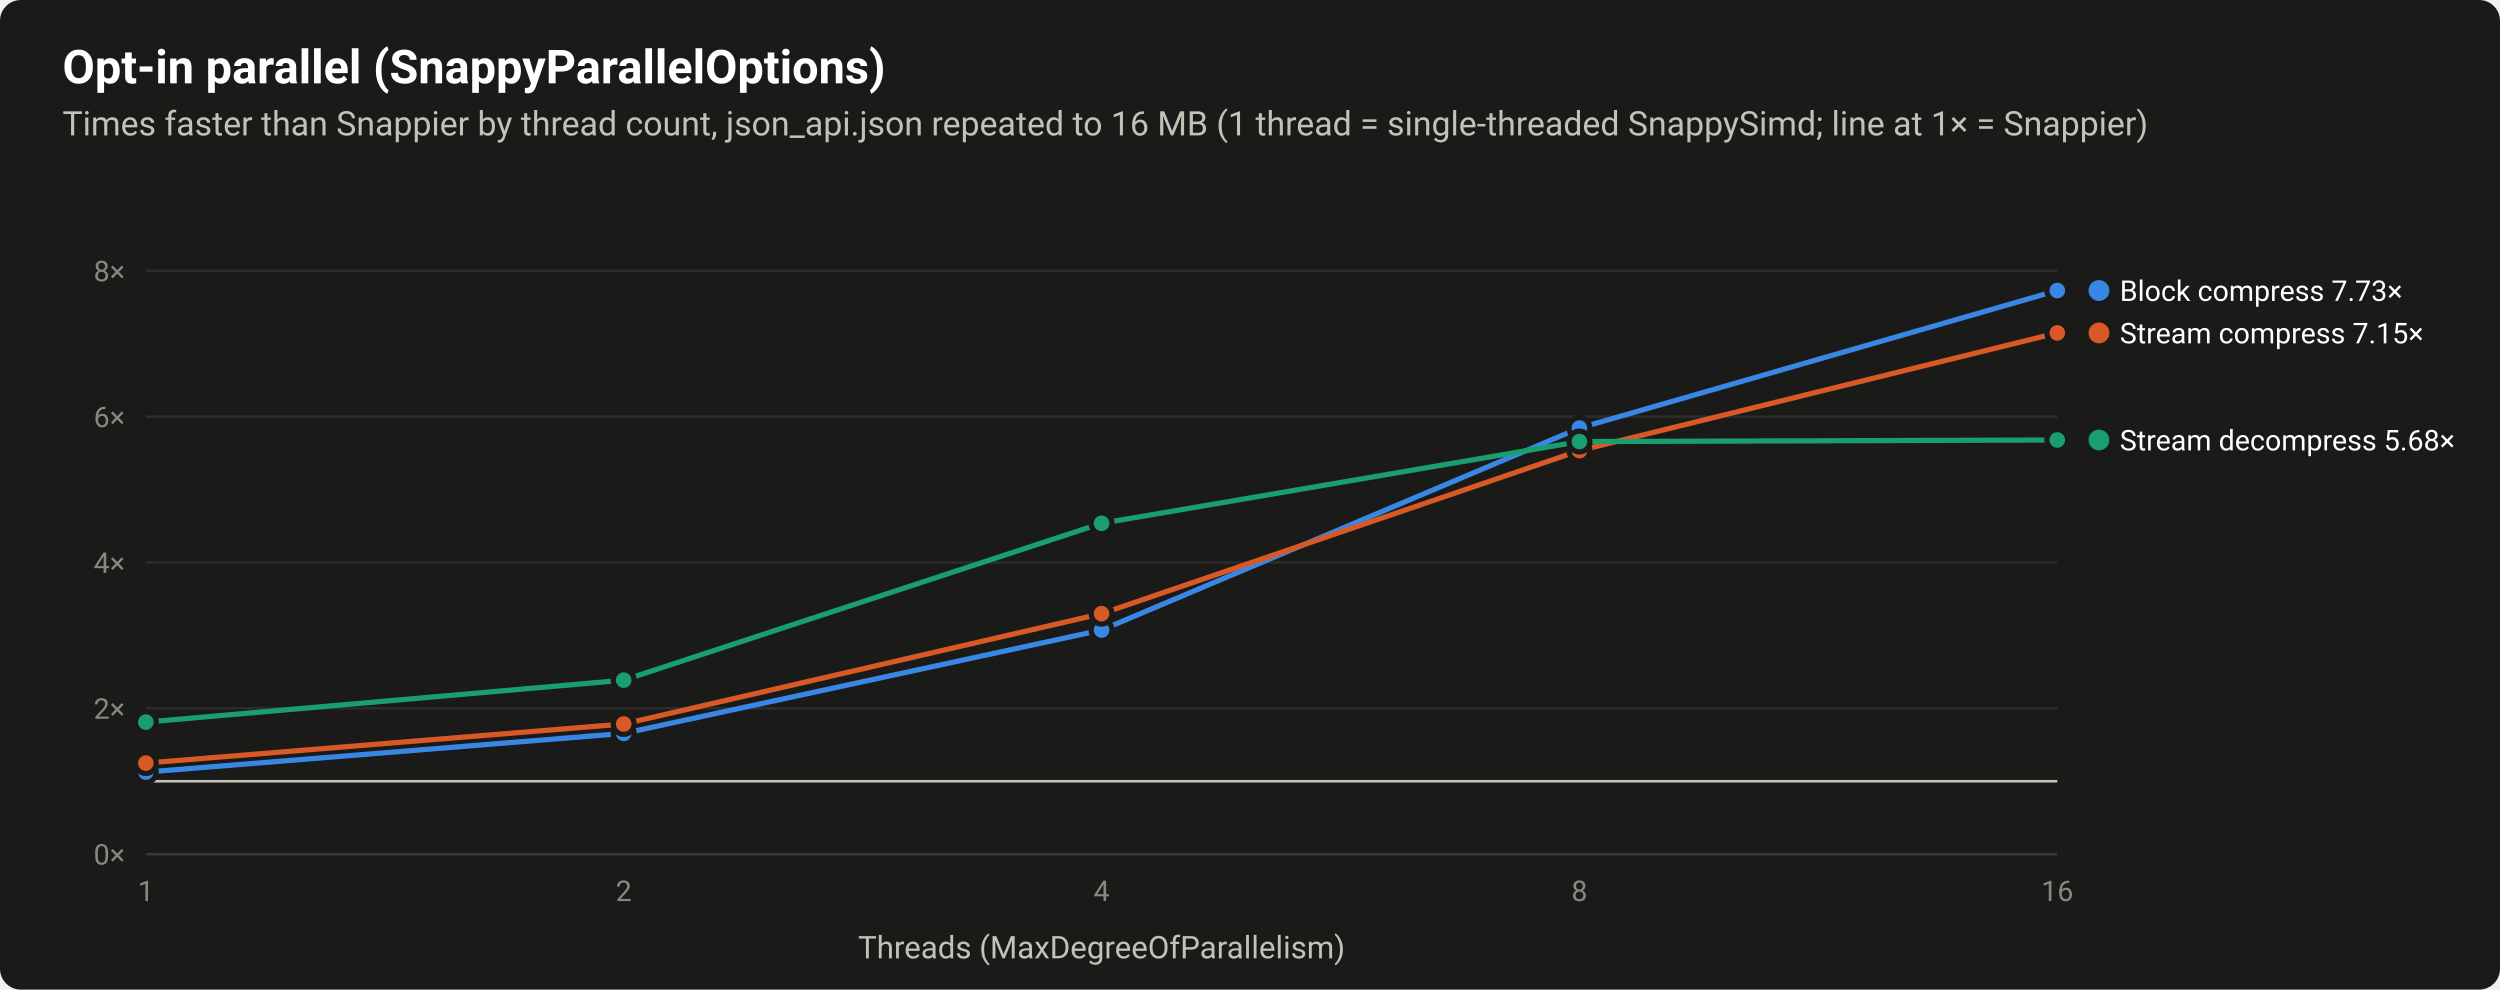
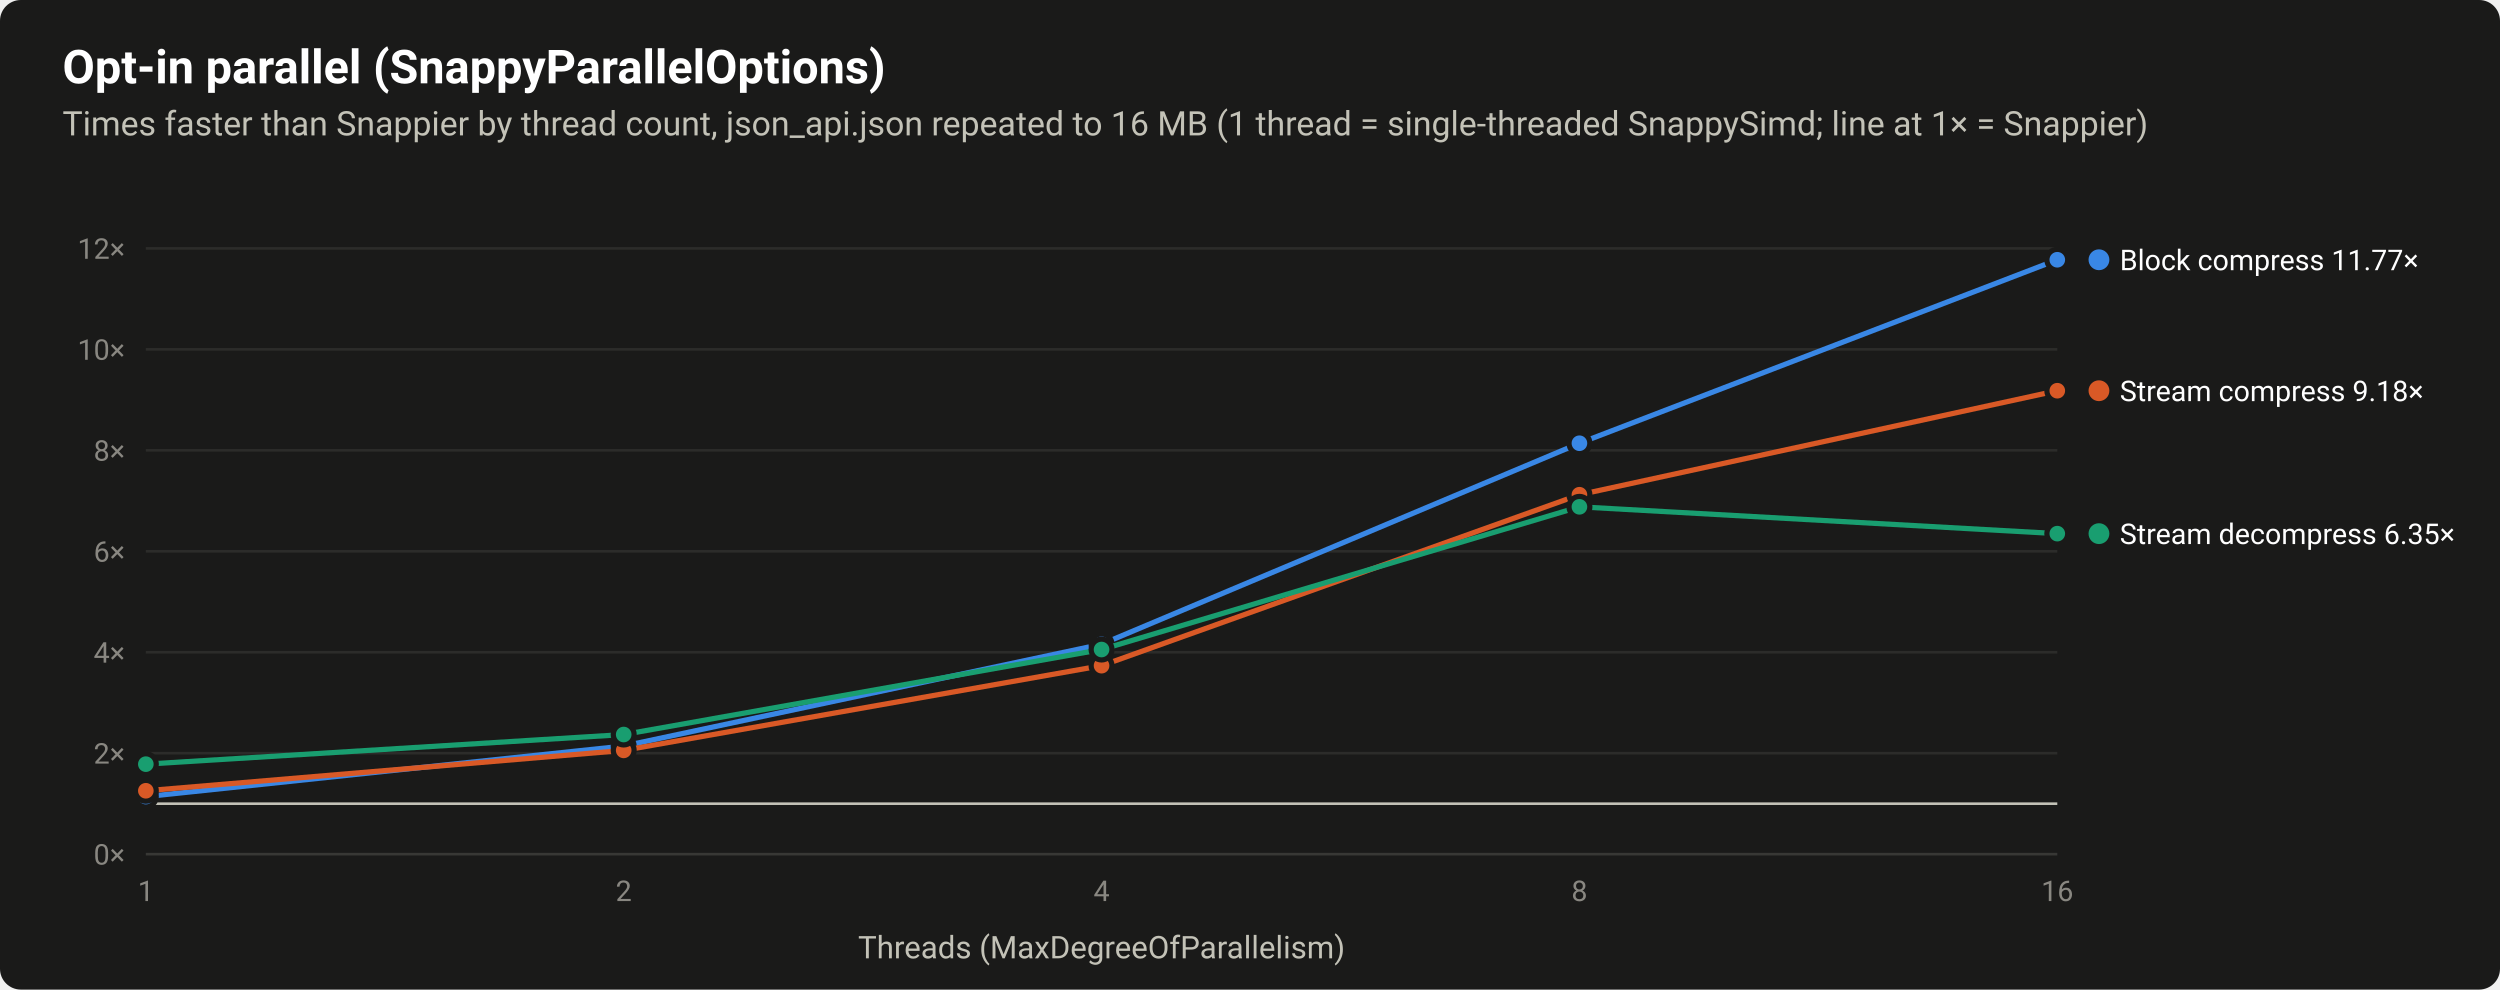
<svg xmlns="http://www.w3.org/2000/svg" width="960" height="380" viewBox="0 0 960 380" role="img" aria-labelledby="t d" font-family="system-ui, -apple-system, 'Segoe UI', Roboto, Helvetica, Arial, sans-serif">
  <rect width="960" height="380" rx="8" fill="#1a1a19" />
  <text x="24" y="32" font-size="18" fill="#ffffff" font-weight="600">Opt-in parallel (SnappyParallelOptions)</text>
  <text x="24" y="52" font-size="13" fill="#c3c2b7">Times faster than Snappier by thread count, json_api.json repeated to 16 MB (1 thread = single-threaded SnappySimd; line at 1× = Snappier)</text>
  <line x1="56" y1="328" x2="790" y2="328" stroke="#383835" stroke-width="1" />
  <text x="48" y="332" font-size="11" fill="#898781" text-anchor="end">0×</text>
-   <line x1="56" y1="272" x2="790" y2="272" stroke="#2c2c2a" stroke-width="1" />
-   <text x="48" y="276" font-size="11" fill="#898781" text-anchor="end">2×</text>
-   <line x1="56" y1="216" x2="790" y2="216" stroke="#2c2c2a" stroke-width="1" />
-   <text x="48" y="220" font-size="11" fill="#898781" text-anchor="end">4×</text>
-   <line x1="56" y1="160" x2="790" y2="160" stroke="#2c2c2a" stroke-width="1" />
-   <text x="48" y="164" font-size="11" fill="#898781" text-anchor="end">6×</text>
-   <line x1="56" y1="104" x2="790" y2="104" stroke="#2c2c2a" stroke-width="1" />
-   <text x="48" y="108" font-size="11" fill="#898781" text-anchor="end">8×</text>
-   <line x1="56" y1="300" x2="790" y2="300" stroke="#c3c2b7" stroke-width="1" />
+   <line x1="56" y1="289.231" x2="790" y2="289.231" stroke="#2c2c2a" stroke-width="1" />
+   <text x="48" y="293.231" font-size="11" fill="#898781" text-anchor="end">2×</text>
+   <line x1="56" y1="250.462" x2="790" y2="250.462" stroke="#2c2c2a" stroke-width="1" />
+   <text x="48" y="254.462" font-size="11" fill="#898781" text-anchor="end">4×</text>
+   <line x1="56" y1="211.692" x2="790" y2="211.692" stroke="#2c2c2a" stroke-width="1" />
+   <text x="48" y="215.692" font-size="11" fill="#898781" text-anchor="end">6×</text>
+   <line x1="56" y1="172.923" x2="790" y2="172.923" stroke="#2c2c2a" stroke-width="1" />
+   <text x="48" y="176.923" font-size="11" fill="#898781" text-anchor="end">8×</text>
+   <line x1="56" y1="134.154" x2="790" y2="134.154" stroke="#2c2c2a" stroke-width="1" />
+   <text x="48" y="138.154" font-size="11" fill="#898781" text-anchor="end">10×</text>
+   <line x1="56" y1="95.385" x2="790" y2="95.385" stroke="#2c2c2a" stroke-width="1" />
+   <text x="48" y="99.385" font-size="11" fill="#898781" text-anchor="end">12×</text>
+   <line x1="56" y1="308.615" x2="790" y2="308.615" stroke="#c3c2b7" stroke-width="1" />
  <text x="56" y="346" font-size="11" fill="#898781" text-anchor="middle">1</text>
  <text x="239.5" y="346" font-size="11" fill="#898781" text-anchor="middle">2</text>
  <text x="423" y="346" font-size="11" fill="#898781" text-anchor="middle">4</text>
  <text x="606.5" y="346" font-size="11" fill="#898781" text-anchor="middle">8</text>
  <text x="790" y="346" font-size="11" fill="#898781" text-anchor="middle">16</text>
  <text x="423" y="368" font-size="12" fill="#c3c2b7" text-anchor="middle">Threads (MaxDegreeOfParallelism)</text>
-   <polyline points="56,296.488 239.5,281.616 423,241.941 606.5,164.369 790,111.562" fill="none" stroke="#3987e5" stroke-width="2" stroke-linejoin="round" stroke-linecap="round" />
-   <circle cx="56" cy="296.488" r="4" fill="#3987e5" stroke="#1a1a19" stroke-width="2" />
-   <circle cx="239.5" cy="281.616" r="4" fill="#3987e5" stroke="#1a1a19" stroke-width="2" />
-   <circle cx="423" cy="241.941" r="4" fill="#3987e5" stroke="#1a1a19" stroke-width="2" />
-   <circle cx="606.5" cy="164.369" r="4" fill="#3987e5" stroke="#1a1a19" stroke-width="2" />
-   <circle cx="790" cy="111.562" r="4" fill="#3987e5" stroke="#1a1a19" stroke-width="2" />
-   <polyline points="56,293.02 239.5,278.009 423,235.647 606.5,173.03 790,127.843" fill="none" stroke="#d95926" stroke-width="2" stroke-linejoin="round" stroke-linecap="round" />
-   <circle cx="56" cy="293.02" r="4" fill="#d95926" stroke="#1a1a19" stroke-width="2" />
-   <circle cx="239.5" cy="278.009" r="4" fill="#d95926" stroke="#1a1a19" stroke-width="2" />
-   <circle cx="423" cy="235.647" r="4" fill="#d95926" stroke="#1a1a19" stroke-width="2" />
-   <circle cx="606.5" cy="173.03" r="4" fill="#d95926" stroke="#1a1a19" stroke-width="2" />
-   <circle cx="790" cy="127.843" r="4" fill="#d95926" stroke="#1a1a19" stroke-width="2" />
-   <polyline points="56,277.287 239.5,261.182 423,200.939 606.5,169.561 790,168.955" fill="none" stroke="#199e70" stroke-width="2" stroke-linejoin="round" stroke-linecap="round" />
-   <circle cx="56" cy="277.287" r="4" fill="#199e70" stroke="#1a1a19" stroke-width="2" />
-   <circle cx="239.5" cy="261.182" r="4" fill="#199e70" stroke="#1a1a19" stroke-width="2" />
-   <circle cx="423" cy="200.939" r="4" fill="#199e70" stroke="#1a1a19" stroke-width="2" />
-   <circle cx="606.5" cy="169.561" r="4" fill="#199e70" stroke="#1a1a19" stroke-width="2" />
-   <circle cx="790" cy="168.955" r="4" fill="#199e70" stroke="#1a1a19" stroke-width="2" />
-   <circle cx="806" cy="111.562" r="4" fill="#3987e5" />
-   <text x="814" y="115.562" font-size="11" fill="#ffffff">Block compress 7.73×</text>
-   <circle cx="806" cy="127.843" r="4" fill="#d95926" />
-   <text x="814" y="131.843" font-size="11" fill="#ffffff">Stream compress 7.15×</text>
-   <circle cx="806" cy="168.955" r="4" fill="#199e70" />
-   <text x="814" y="172.955" font-size="11" fill="#ffffff">Stream decompress 5.68×</text>
+   <polyline points="56,305.905 239.5,286.468 423,247.392 606.5,170.205 790,99.748" fill="none" stroke="#3987e5" stroke-width="2" stroke-linejoin="round" stroke-linecap="round" />
+   <circle cx="56" cy="305.905" r="4" fill="#3987e5" stroke="#1a1a19" stroke-width="2" />
+   <circle cx="239.5" cy="286.468" r="4" fill="#3987e5" stroke="#1a1a19" stroke-width="2" />
+   <circle cx="423" cy="247.392" r="4" fill="#3987e5" stroke="#1a1a19" stroke-width="2" />
+   <circle cx="606.5" cy="170.205" r="4" fill="#3987e5" stroke="#1a1a19" stroke-width="2" />
+   <circle cx="790" cy="99.748" r="4" fill="#3987e5" stroke="#1a1a19" stroke-width="2" />
+   <polyline points="56,303.657 239.5,288.148 423,255.621 606.5,189.977 790,150.037" fill="none" stroke="#d95926" stroke-width="2" stroke-linejoin="round" stroke-linecap="round" />
+   <circle cx="56" cy="303.657" r="4" fill="#d95926" stroke="#1a1a19" stroke-width="2" />
+   <circle cx="239.5" cy="288.148" r="4" fill="#d95926" stroke="#1a1a19" stroke-width="2" />
+   <circle cx="423" cy="255.621" r="4" fill="#d95926" stroke="#1a1a19" stroke-width="2" />
+   <circle cx="606.5" cy="189.977" r="4" fill="#d95926" stroke="#1a1a19" stroke-width="2" />
+   <circle cx="790" cy="150.037" r="4" fill="#d95926" stroke="#1a1a19" stroke-width="2" />
+   <polyline points="56,293.437 239.5,282.058 423,249.42 606.5,194.621 790,204.917" fill="none" stroke="#199e70" stroke-width="2" stroke-linejoin="round" stroke-linecap="round" />
+   <circle cx="56" cy="293.437" r="4" fill="#199e70" stroke="#1a1a19" stroke-width="2" />
+   <circle cx="239.5" cy="282.058" r="4" fill="#199e70" stroke="#1a1a19" stroke-width="2" />
+   <circle cx="423" cy="249.42" r="4" fill="#199e70" stroke="#1a1a19" stroke-width="2" />
+   <circle cx="606.5" cy="194.621" r="4" fill="#199e70" stroke="#1a1a19" stroke-width="2" />
+   <circle cx="790" cy="204.917" r="4" fill="#199e70" stroke="#1a1a19" stroke-width="2" />
+   <circle cx="806" cy="99.748" r="4" fill="#3987e5" />
+   <text x="814" y="103.748" font-size="11" fill="#ffffff">Block compress 11.77×</text>
+   <circle cx="806" cy="150.037" r="4" fill="#d95926" />
+   <text x="814" y="154.037" font-size="11" fill="#ffffff">Stream compress 9.18×</text>
+   <circle cx="806" cy="204.917" r="4" fill="#199e70" />
+   <text x="814" y="208.917" font-size="11" fill="#ffffff">Stream decompress 6.35×</text>
</svg>
